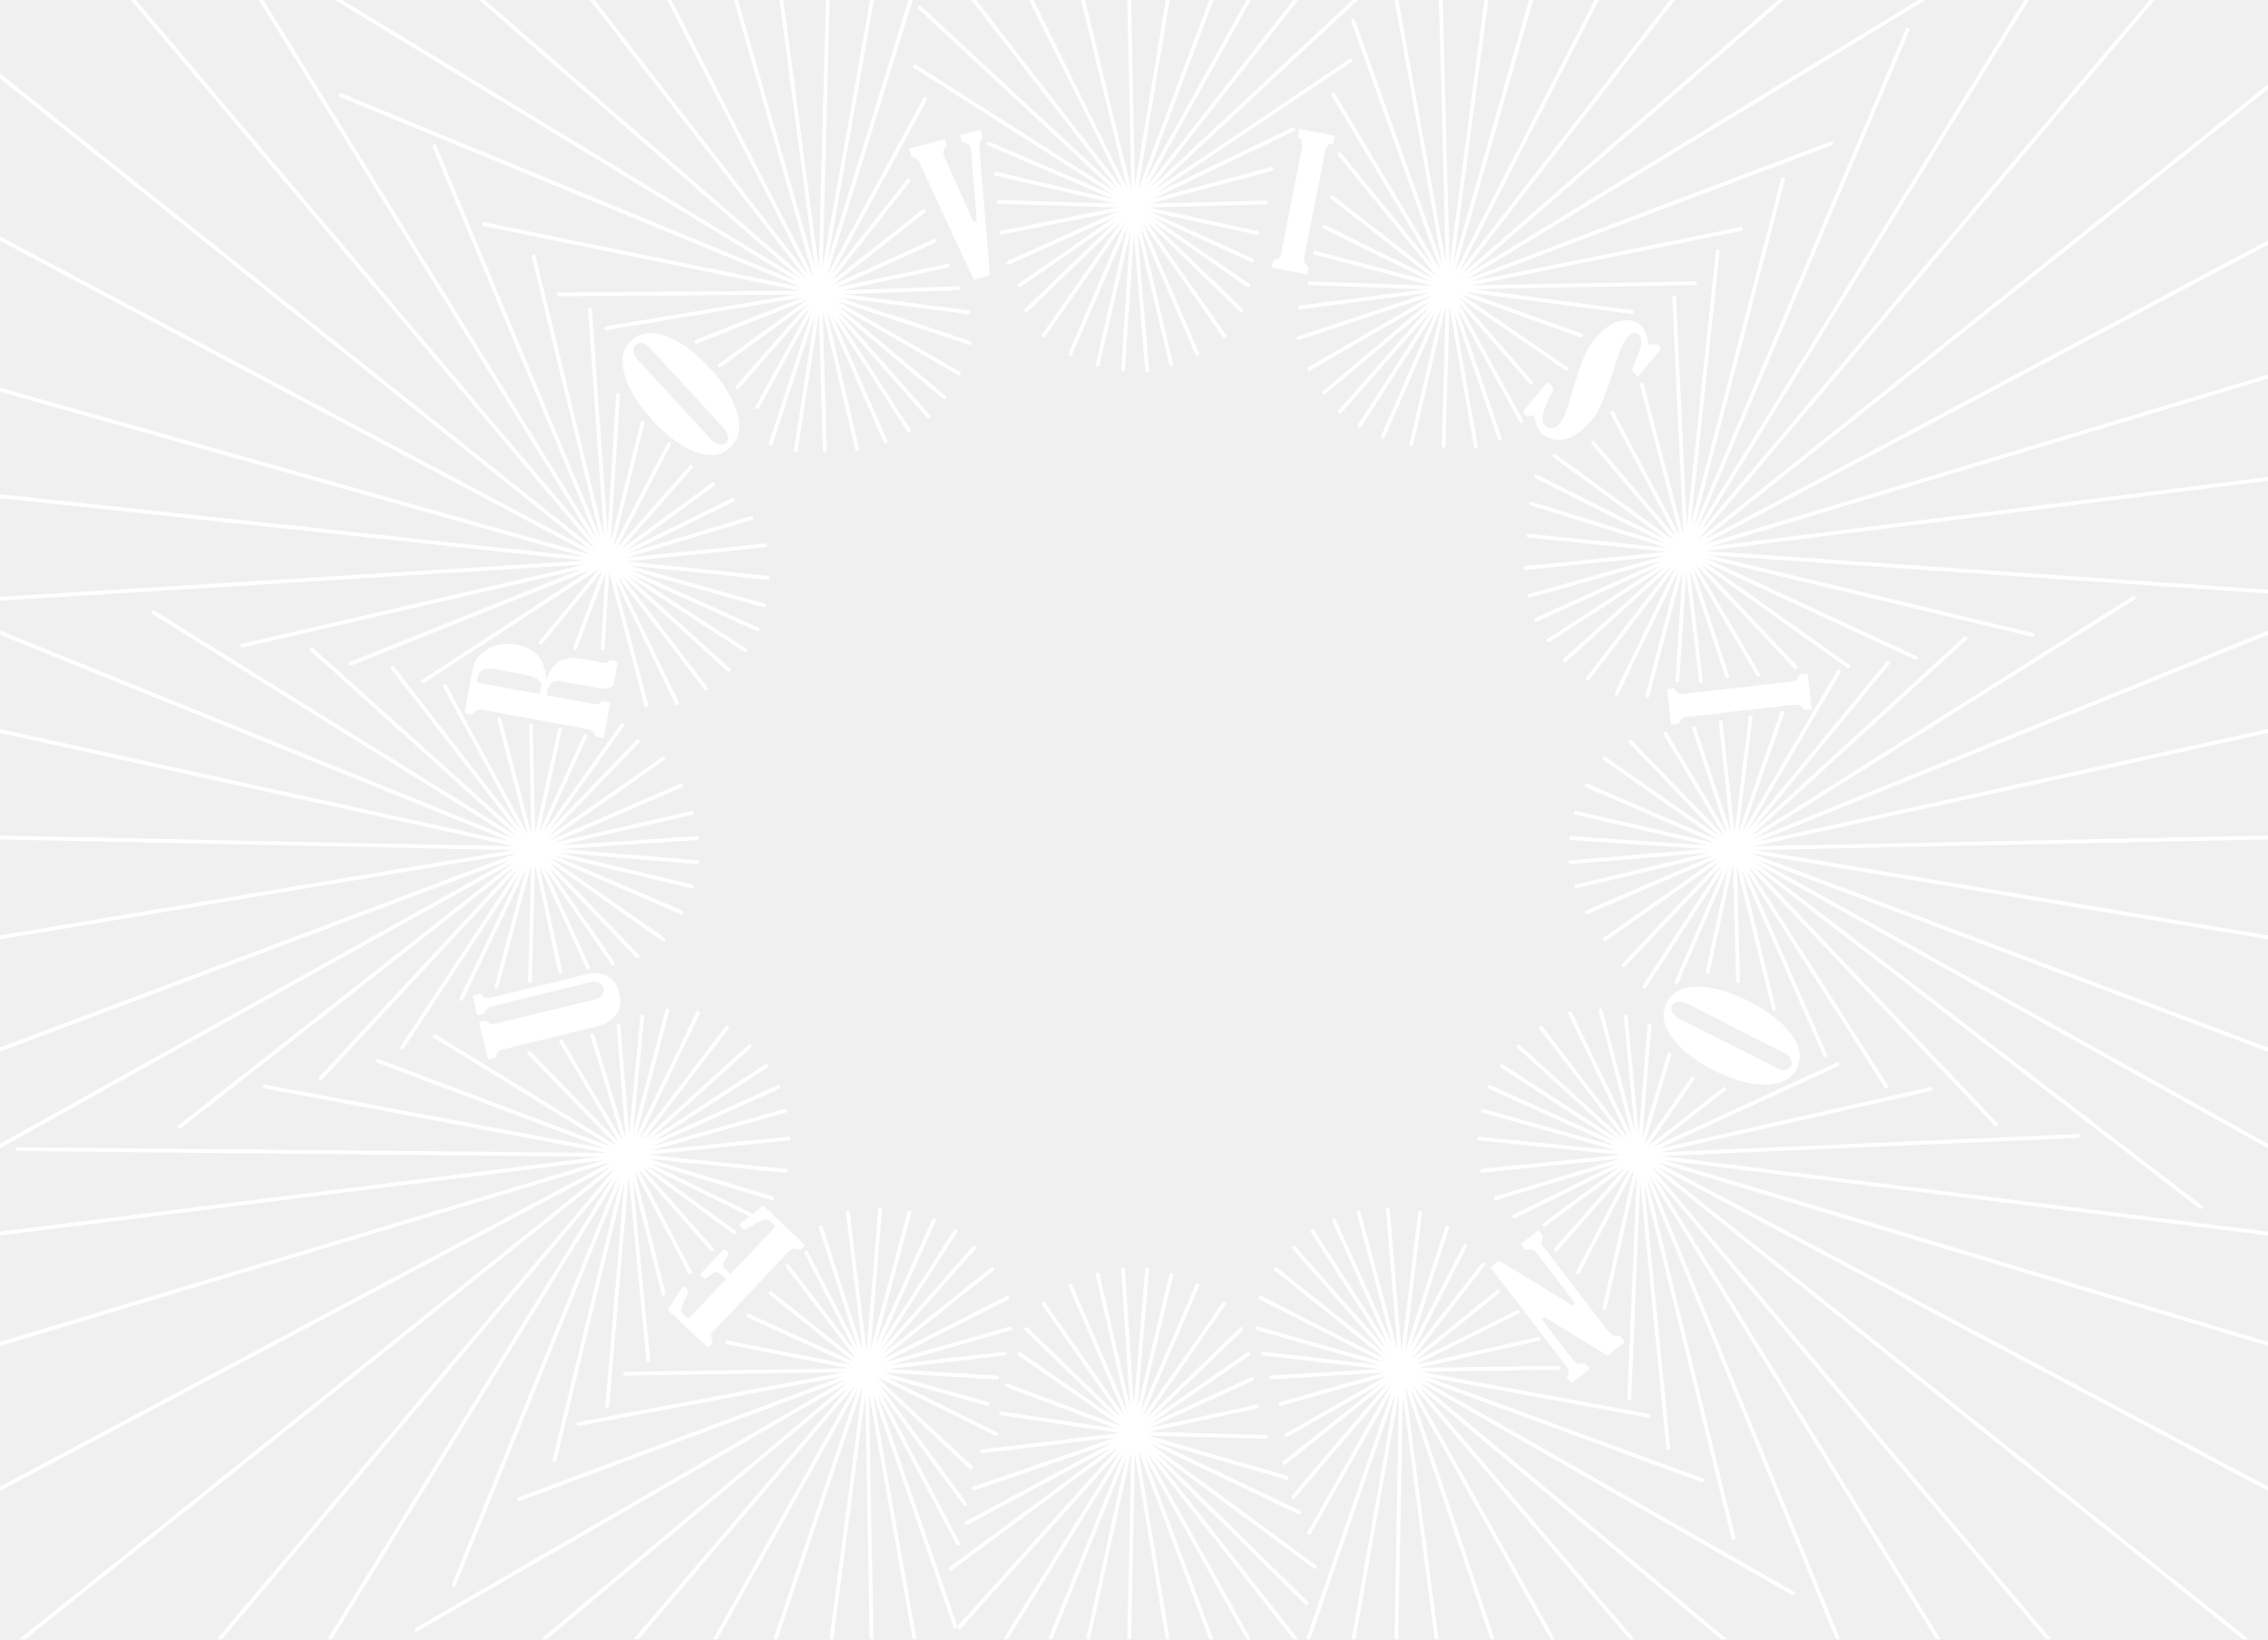
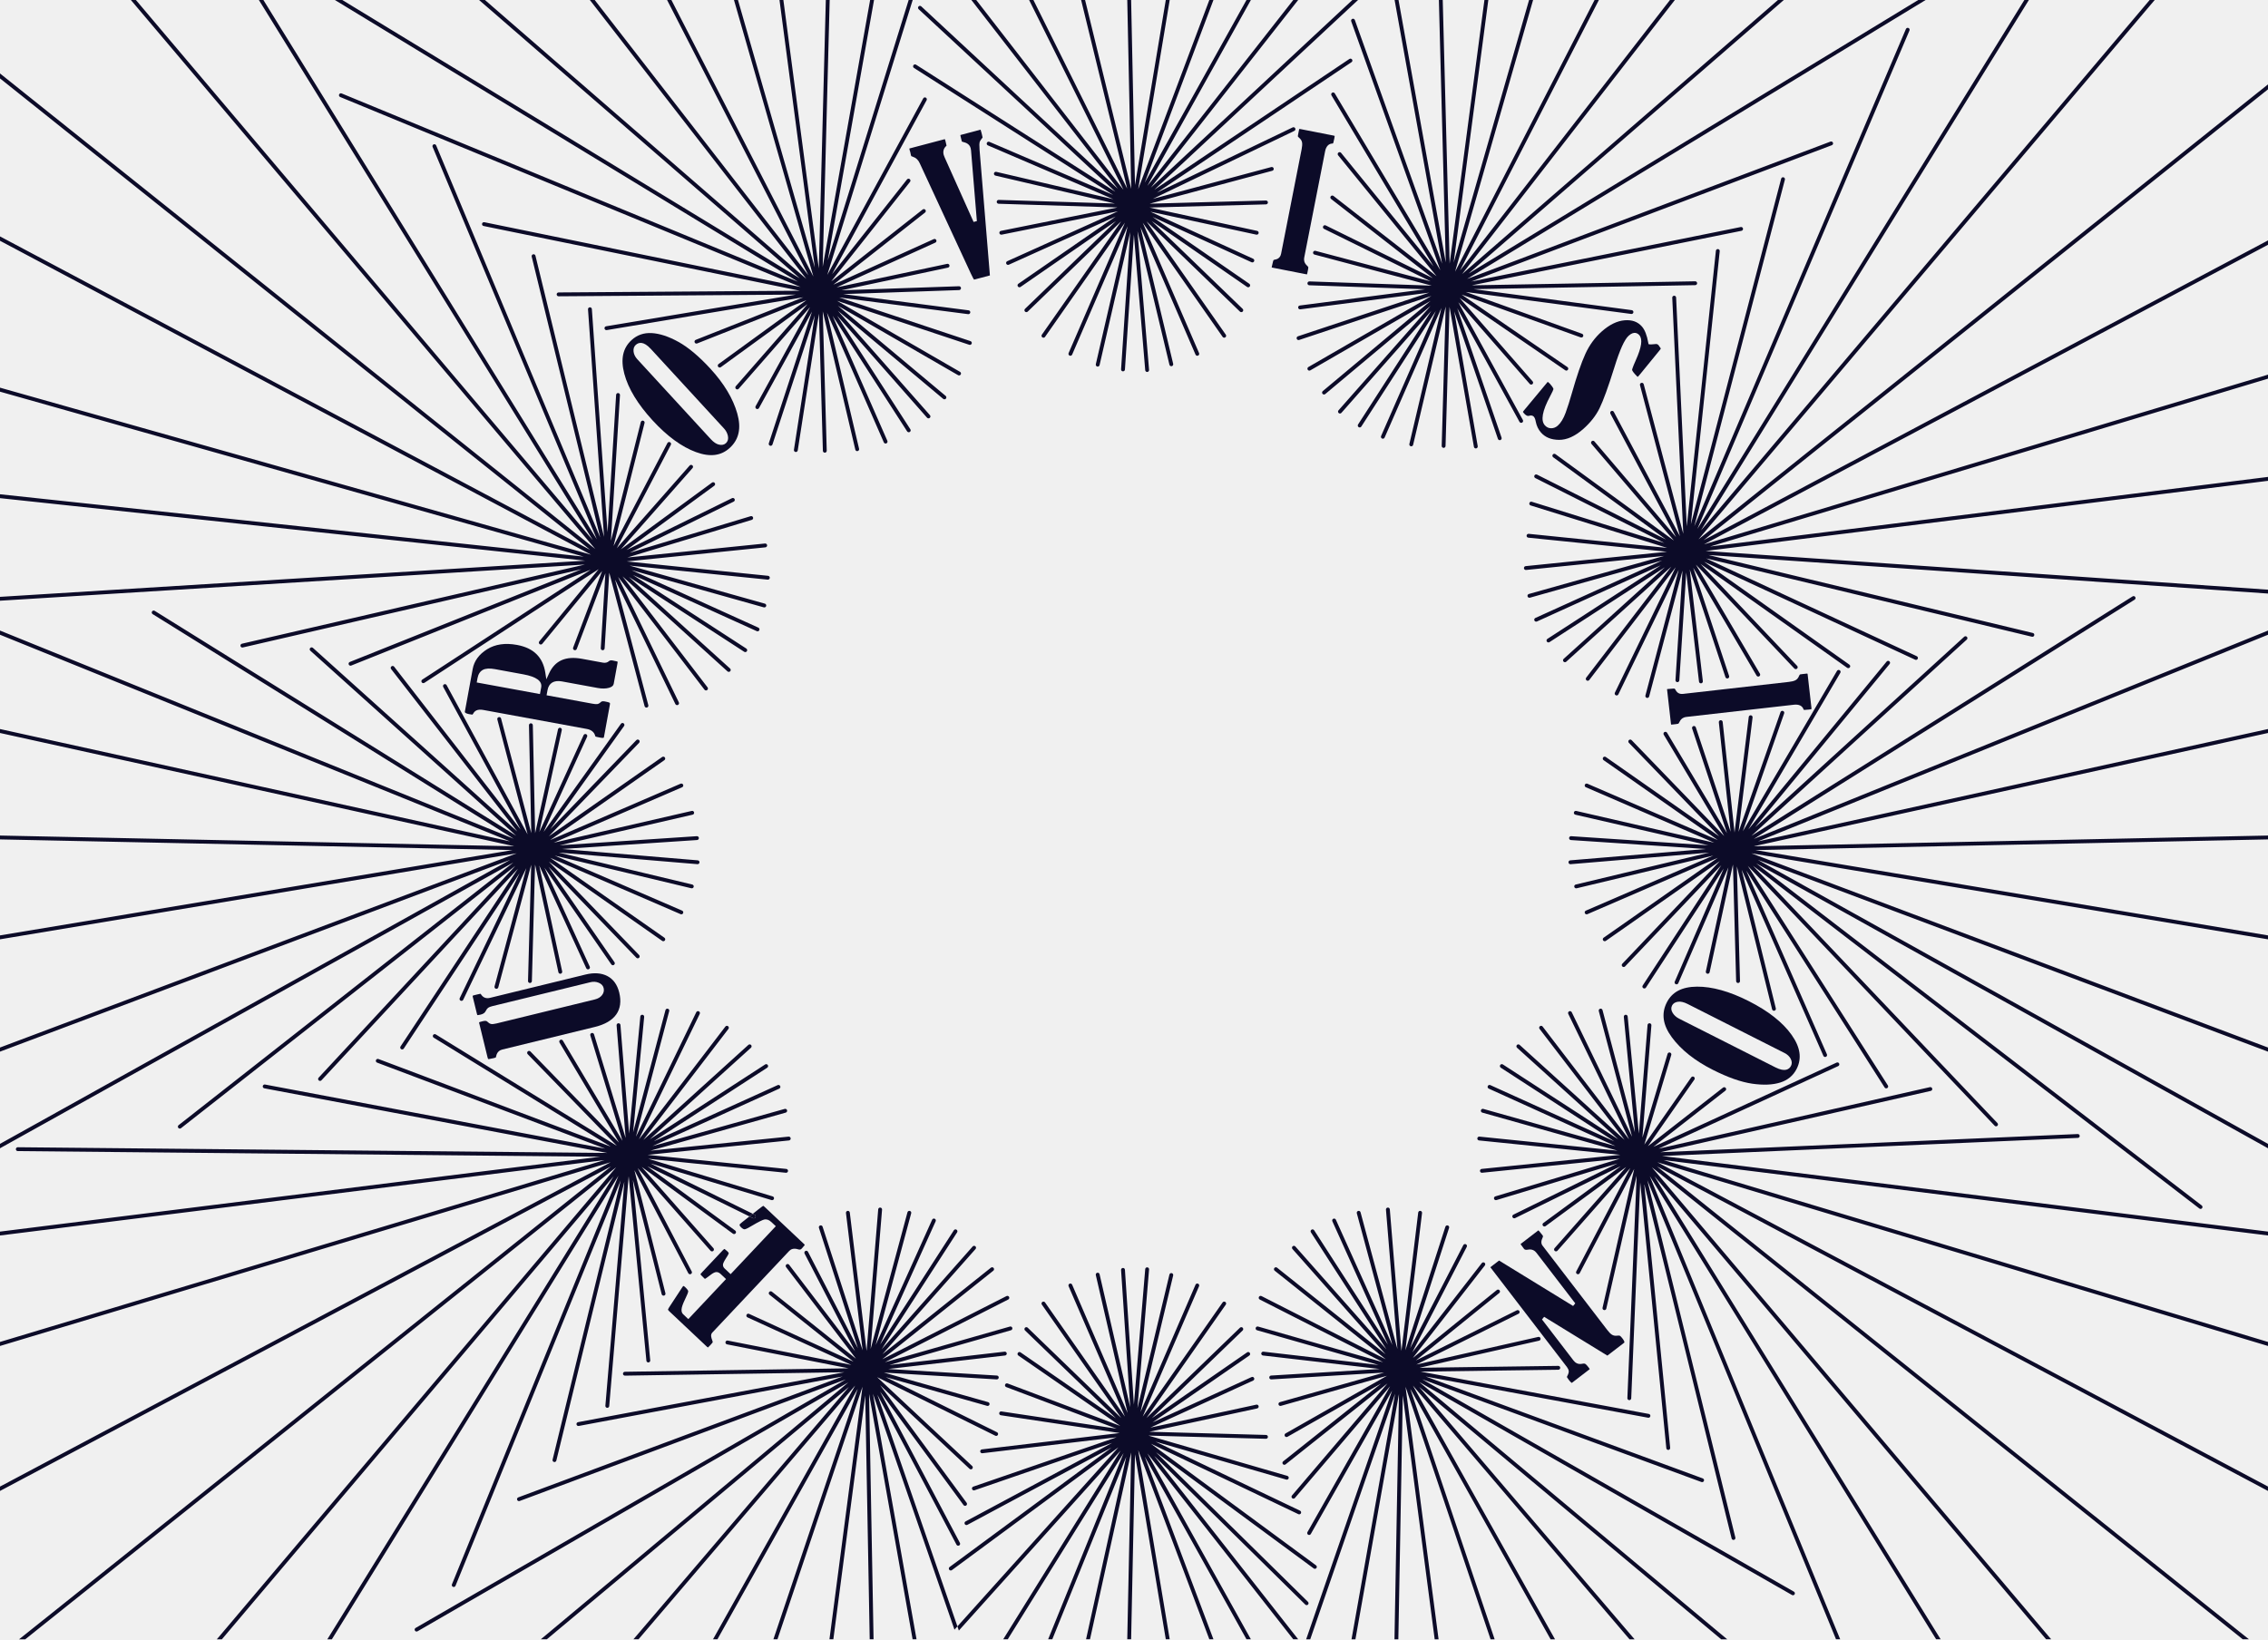
<svg xmlns="http://www.w3.org/2000/svg" enable-background="new 0 0 470.551 340.159" height="340.159" viewBox="0 0 470.551 340.159" width="470.551">
-   <g fill="#ffffff">
+   <g fill="#0C0B28">
    <path d="m37.058 233.471c-.174.135-.204.387-.067.561.136.174.388.205.562.068l69.371-54.439-40.817 43.957c-.15.162-.141.416.021.566s.415.141.565-.021l40.754-43.891-24.344 36.867c-.122.184-.07.432.114.555.184.121.432.07.554-.113l24.041-36.408-12.43 25.936c-.095.199-.012.438.188.533.199.096.438.014.534-.188l13.09-27.313-6.587 24.537c-.058.213.069.432.283.49.213.057.433-.07.49-.283l6.829-25.436-.658 24.113c-.006.221.168.404.389.41s.405-.168.411-.389l.66-24.191 4.842 22.348c.047.217.26.354.476.307s.353-.26.307-.477l-4.761-21.975 9.758 21.316c.092.201.33.291.53.197.201-.092.289-.328.197-.529l-9.401-20.537 13.869 20.07c.125.182.375.229.557.102.182-.125.227-.375.102-.557l-13.675-19.789 18.216 18.863c.153.158.407.162.565.01.159-.154.163-.408.01-.566l-18.73-19.396 23.516 16.455c.181.125.431.082.557-.1.127-.182.083-.43-.098-.557l-23.696-16.577 27.053 11.689c.203.088.44-.008.526-.209.087-.203-.007-.439-.208-.525l-26.433-11.42 28.351 6.783c.215.051.431-.082.482-.297s-.081-.43-.296-.48l-27.712-6.631 28.779 2.406c.22.018.414-.145.432-.365.019-.221-.145-.414-.365-.432l-28.117-2.352 27.981-1.859c.221-.016.387-.205.373-.426s-.205-.389-.425-.373l-28.457 1.891 27.588-6.354c.215-.049.35-.264.3-.479-.049-.215-.264-.35-.479-.301l-28.632 6.596 26.631-11.508c.203-.088.296-.322.208-.525s-.323-.297-.526-.209l-27.053 11.689 23.691-16.576c.181-.127.225-.377.098-.559-.126-.18-.376-.225-.557-.098l-23.516 16.453 18.73-19.395c.154-.16.149-.414-.01-.566-.159-.154-.412-.148-.565.01l-17.848 18.48 15.302-21.404c.128-.18.087-.428-.093-.557s-.429-.088-.558.092l-16.043 22.441 9.024-19.756c.092-.201.002-.438-.198-.529-.201-.092-.439-.002-.53.197l-9.183 20.104 4.66-21.148c.047-.215-.089-.428-.305-.477-.216-.047-.429.09-.477.305l-4.75 21.561-.478-22.408c-.005-.221-.188-.396-.408-.393-.221.006-.396.189-.392.41l.477 22.379-6.265-23.785c-.056-.215-.275-.342-.489-.285-.213.057-.341.275-.285.488l6.277 23.834-16.798-30.961c-.105-.193-.348-.266-.542-.16-.194.105-.266.348-.161.543l16.049 29.578-26.232-33.787c-.135-.176-.387-.207-.561-.07-.175.135-.207.387-.071.561l26.169 33.703-42.392-38.1c-.165-.148-.417-.135-.565.029s-.134.418.03.564l42.706 38.383-74.998-46.658c-.188-.117-.434-.059-.551.129s-.059.434.128.551l74.905 46.602-106.578-43.19v.863l105.813 42.879-105.813-23.31v.818l106.7 23.508-106.7-2.225v.801l106.328 2.217-106.328 17.703v.811l107.187-17.846-107.187 40.301v.854l105.847-39.797-105.847 58.931v.916l106.505-59.297zm234.318 99.479c.156-.156.154-.41-.004-.564l-31.528-31.035 32.724 24.105c.178.131.428.092.559-.086s.094-.428-.084-.559l-34.251-25.23 30.585 14.609c.201.094.439.01.535-.189.094-.199.01-.438-.189-.533l-29.978-14.32 27.123 7.869c.213.063.434-.061.496-.271.061-.213-.061-.434-.273-.496l-28.828-8.363 24.385.664c.221.008.404-.168.41-.389.008-.221-.168-.404-.389-.41l-24.193-.66 22.35-4.84c.217-.047.354-.26.307-.477-.047-.215-.26-.352-.477-.305l-21.979 4.76 21.322-9.76c.201-.092.289-.33.197-.529-.092-.201-.33-.291-.529-.197l-20.539 9.4 20.07-13.867c.182-.125.229-.375.102-.557-.125-.182-.375-.227-.557-.102l-19.787 13.674 18.861-18.217c.158-.152.164-.406.01-.566-.152-.158-.406-.162-.566-.01l-19.395 18.73 16.453-23.516c.125-.182.082-.43-.1-.557s-.43-.082-.557.098l-16.576 23.693 11.688-27.055c.088-.203-.006-.438-.209-.525s-.438.004-.525.209l-11.42 26.434 6.783-28.352c.051-.215-.082-.43-.297-.48-.215-.053-.43.08-.48.295l-6.631 27.711 2.406-28.777c.018-.221-.145-.414-.365-.432-.221-.02-.414.145-.432.365l-2.35 28.113-1.861-27.98c-.015-.221-.205-.387-.426-.373-.221.016-.388.205-.373.426l1.893 28.459-6.355-27.588c-.05-.215-.265-.35-.479-.301-.216.051-.35.266-.301.48l6.597 28.631-11.507-26.631c-.088-.203-.324-.297-.526-.209s-.296.322-.208.525l11.689 27.055-16.579-23.693c-.126-.18-.376-.225-.558-.098-.18.127-.225.377-.098.557l16.453 23.514-19.395-18.729c-.158-.152-.412-.148-.565.01-.153.16-.149.414.01.566l18.863 18.217-19.792-13.674c-.182-.125-.432-.08-.557.102s-.08.432.102.557l21.135 14.602-23.367-8.805c-.207-.078-.439.025-.516.234-.078.205.026.438.233.514l22.899 8.629-23.898-3.574c-.219-.033-.422.119-.455.336-.032.219.118.424.337.455l24.667 3.689-28.595 3.398c-.22.027-.376.227-.35.445s.225.375.444.35l27.847-3.311-29.737 10.242c-.209.072-.32.301-.248.508.072.209.3.32.509.248l28.561-9.838-30.422 16.303c-.194.105-.269.348-.163.541.104.195.346.27.541.164l29.906-16.027-33.588 24.775c-.178.131-.215.381-.084.559s.381.217.559.086l34.53-25.469-33.387 37.146.299.865 33.559-37.338-24.358 39.154h.941l24.039-38.639-15.658 38.639h.863l15.348-37.873-8.344 37.873h.818l8.541-38.762-.809 38.762h.801l.801-38.389 6.391 38.389h.811l-6.533-39.248 14.756 39.248h.854l-14.254-37.91 21.107 37.91h.914l-21.471-38.566 30.264 38.566h1.019l-29.856-38.045 31.331 30.842c.155.156.409.154.563-.004zm-36.604-35.641v.002-.002-.002zm.457.479v-.002h.002zm.335-.069h-.002l.002-.002zm.082-.088v-.002zm-46.02-283.529 41.336 26.35-25.69-11.02c-.203-.087-.438.007-.525.21s.007.438.21.525l26.035 11.167-24.287-5.675c-.215-.05-.43.084-.48.299s.084.431.299.48l24.795 5.794-24.113-.751c-.221-.008-.405.166-.412.387s.166.406.387.412l24.662.77-24.181 4.857c-.217.043-.356.254-.313.471s.254.357.471.313l24.119-4.846-22.965 10.355c-.201.091-.291.327-.2.529.091.201.327.291.529.2l22.168-9.996-20.188 13.947c-.182.126-.227.375-.102.557.126.182.375.228.557.102l19.794-13.676-18.865 18.219c-.159.154-.163.408-.01.566s.407.164.565.01l19.396-18.731-16.455 23.516c-.127.182-.082.432.098.557.182.127.432.084.558-.098l16.579-23.693-11.689 27.054c-.088.203.006.439.208.527.202.086.438-.006.526-.209l11.506-26.631-6.596 28.631c-.049.215.085.43.301.479.215.051.43-.084.479-.299l6.355-27.589-1.893 28.458c-.015.221.152.41.373.426.221.014.411-.152.426-.373l1.861-27.981 2.35 28.116c.018.219.211.383.432.365.221-.02.383-.213.365-.432l-2.406-28.779 6.631 27.71c.051.215.266.348.48.297.215-.053.348-.268.297-.482l-6.783-28.35 11.42 26.434c.088.203.322.295.525.209.203-.088.297-.324.209-.527l-11.688-27.053 16.576 23.692c.127.182.375.225.557.098.182-.125.225-.375.1-.557l-16.453-23.517 19.393 18.734c.16.154.412.148.566-.01s.148-.412-.01-.566l-18.863-18.217 19.789 13.674c.182.126.432.08.557-.102.127-.182.08-.431-.102-.557l-20.068-13.866 20.537 9.401c.199.092.438.004.529-.197s.004-.438-.197-.53l-21.318-9.76 21.975 4.761c.217.047.43-.09.477-.307.047-.216-.09-.429-.307-.476l-22.348-4.841 24.191-.66c.221-.006.396-.189.389-.41-.006-.222-.189-.396-.41-.39l-24.113.657 25.436-6.829c.213-.058.34-.276.283-.489-.059-.214-.277-.34-.49-.283l-24.561 6.595 29.336-14.099c.199-.096.283-.334.188-.533s-.334-.283-.533-.188l-28.164 13.535 40.38-27.074c.184-.123.232-.371.109-.555s-.371-.232-.555-.109l-40.479 27.142 42.275-39.377h-1.174l-41.81 38.942 30.562-38.942h-1.019l-30.262 38.563 21.469-38.563h-.914l-21.107 37.908 14.254-37.908h-.854l-14.756 39.247 6.534-39.247h-.811l-6.391 38.387-.801-38.387h-.801l.816 39.177-9.566-39.177h-.824l9.557 39.134-19.453-39.134h-.895l19.576 39.379-30.543-39.379h-1.012l30.383 39.175-40.779-37.853c-.162-.15-.415-.142-.565.021-.15.162-.141.416.021.565l40.792 37.864-41.331-26.346c-.186-.119-.433-.063-.552.123-.118.186-.063.433.123.553zm45.813 28.278h-.002s-.002-.002-.004-.002c.003 0 .005.002.006.002zm-.293.025c.001 0-.001.001-.002.002.001-.001.002-.002.002-.002zm-.141.714s0 .001 0 0c0 .001 0 .001 0 0 0 0 0 0-.001 0zm-.244-.375c-.001.001-.001.001 0 0zm-36.314 277.78c.104.195.346.271.541.168s.27-.346.167-.541l-16.565-31.391 17.316 23.545c.131.178.381.217.559.086s.217-.381.086-.561l-17.942-24.396 18.549 17.352c.161.152.414.143.564-.018.151-.162.143-.416-.018-.566l-19.717-18.443 24.516 12.154c.197.098.438.018.535-.18.099-.199.018-.438-.18-.537l-23.069-11.438 21.009 5.959c.213.061.434-.064.494-.275.061-.213-.063-.434-.275-.494l-21.632-6.137 23.402 1.416c.22.014.409-.154.423-.375s-.154-.41-.375-.424l-22.542-1.363 24.229-2.797c.22-.025.377-.223.352-.443-.025-.219-.224-.377-.443-.352l-23.895 2.758 25.216-7.201c.212-.061.335-.283.274-.494-.061-.213-.281-.336-.494-.275l-25.931 7.406 25.584-13.016c.197-.1.275-.34.175-.537s-.34-.275-.537-.176l-25.775 13.113 23.042-18.379c.173-.139.201-.389.063-.563-.139-.172-.39-.201-.563-.063l-22.51 17.955 19.321-21.828c.146-.164.131-.418-.034-.564s-.419-.131-.564.035l-18.886 21.336 15.66-24.266c.119-.186.066-.434-.119-.553-.186-.121-.434-.066-.553.119l-15.302 23.709 11.522-25.572c.091-.201 0-.439-.2-.529-.202-.09-.438 0-.529.201l-11.717 26.006 7.37-27.338c.058-.213-.069-.434-.282-.49s-.433.068-.49.281l-7.648 28.369 2.374-28.912c.018-.221-.146-.414-.366-.432-.22-.02-.413.145-.431.365l-2.412 29.377-3.484-28.711c-.026-.219-.226-.375-.445-.35-.219.027-.375.227-.349.445l3.458 28.5-8.306-25.658c-.068-.211-.293-.326-.503-.258s-.326.293-.257.504l8.087 24.98-10.355-20.018c-.102-.197-.343-.273-.539-.172-.196.102-.273.342-.172.539l10.484 20.268-13.684-17.938c-.134-.176-.385-.211-.561-.076s-.209.385-.075.561l14.499 19.004-17.441-13.906c-.173-.139-.424-.109-.563.063-.138.174-.109.424.063.563l17.418 13.889-21.652-9.914c-.201-.094-.438-.006-.53.195s-.004.439.197.531l21.54 9.863-25.636-5.049c-.217-.043-.427.098-.47.314-.042.217.099.428.315.471l25.233 4.969-46.422.723c-.221.004-.397.186-.394.406s.185.396.406.395l45.518-.709-55.245 10.363c-.217.041-.36.25-.319.469.041.217.25.359.467.318l54.748-10.27-67.295 25.09c-.207.076-.313.307-.235.514s.308.313.515.236l67.669-25.229-89.25 51.57c-.191.111-.257.355-.146.547.11.191.355.258.546.146l89.373-51.643-63.796 53.305h1.247l62.666-52.359-44.696 52.359h1.052l44.953-52.662-29.498 52.662h.917l29.109-51.967-17.497 51.967h.844l17.644-52.404-6.857 52.404h.807l6.619-50.584.924 50.584h.8l-.93-50.904 9.033 50.904h.813l-9.04-50.941 16.911 48.941.611-.682-16.607-48.061zm-104.68 8.225c-.083.205.015.439.22.521.205.084.438-.014.521-.219l34.273-84.119-14.132 57.949c-.052.215.079.432.294.484.214.053.431-.08.483-.295l14.11-57.857-3.937 46.48c-.019.221.145.414.365.434.22.018.414-.145.432-.365l4.039-47.686 3.675 38.27c.021.221.216.381.436.361.22-.021.381-.217.36-.438l-3.593-37.418 5.971 23.701c.054.213.271.344.485.289.214-.053.344-.271.29-.484l-6.434-25.539 11.18 21.377c.103.195.344.271.54.168.196-.102.271-.344.169-.539l-11.214-21.443 15.12 17.15c.146.166.399.182.565.035.166-.145.182-.398.036-.564l-14.869-16.867 18.915 13.857c.178.131.429.092.559-.086s.092-.43-.086-.559l-18.221-13.347 21.168 10.408.697-.549-21.21-10.43 25.103 7.592c.211.064.435-.057.499-.268s-.056-.436-.267-.498l-25.815-7.807 28.56 2.902c.22.023.416-.137.438-.357.022-.219-.138-.416-.357-.438l-28.773-2.924 29.326-2.984c.22-.021.38-.217.357-.438s-.219-.379-.438-.357l-28.648 2.914 28.061-7.896c.212-.061.336-.281.277-.494-.06-.213-.281-.336-.494-.275l-27.424 7.719 26.297-11.928c.201-.09.291-.328.199-.529s-.328-.289-.529-.199l-25.697 11.654 23.529-15.266c.185-.121.238-.369.118-.555s-.368-.238-.553-.117l-23.922 15.521 20.986-18.992c.164-.148.176-.402.028-.566s-.401-.176-.565-.027l-21.783 19.713 17.644-23.027c.134-.174.101-.426-.074-.561s-.426-.102-.561.074l-17.926 23.396 12.608-26.027c.097-.199.013-.438-.186-.535-.199-.096-.438-.012-.534.186l-12.518 25.835 6.902-26.068c.057-.215-.071-.434-.284-.49-.214-.057-.433.07-.489.285l-6.713 25.357 2.293-23.954c.021-.219-.14-.414-.36-.436s-.415.141-.436.359l-2.325 24.283-1.801-22.514c-.018-.219-.21-.383-.431-.365s-.385.209-.367.43l1.87 23.373-6.556-21.51c-.064-.211-.288-.33-.5-.266s-.331.287-.266.498l6.667 21.875-12.369-20.803c-.113-.189-.358-.252-.548-.139s-.252.357-.139.547l12.328 20.734-18.362-18.881c-.154-.158-.407-.162-.565-.008s-.162.406-.008.566l18.483 19.006-37.558-23.109c-.188-.115-.435-.057-.55.131-.116.189-.057.436.131.551l36.738 22.605-48.206-18.18c-.207-.078-.438.025-.516.232s.026.439.233.516l47.322 17.846-70.573-13.301c-.217-.039-.426.104-.467.32s.102.426.319.467l71.134 13.41-122.276-1.184c-.221-.002-.402.176-.404.396-.002.221.175.4.396.404l120.829 1.17-124.516 15.536v.805l125.422-15.646-125.422 37.74v.834l126.692-38.123-126.692 67.298v.906l126.754-67.33-122.801 98.116h1.281l122.594-97.951-82.843 97.951h1.048l81.286-96.109-59.408 96.109h.94l59.46-96.193zm349.114-204.317c.186-.119.242-.365.125-.553s-.363-.242-.551-.125l-79.066 49.676 44.668-40.715c.164-.148.176-.4.027-.564-.15-.164-.402-.176-.566-.025l-43.379 39.539 27.908-33.885c.141-.17.117-.422-.055-.563-.17-.141-.422-.115-.563.055l-28.678 34.818 19.068-32.477c.111-.189.049-.436-.143-.547s-.436-.049-.547.143l-19.537 33.275 8.576-24.455c.072-.209-.037-.434-.246-.51-.209-.072-.434.035-.51.244l-8.711 24.844 2.912-23.736c.025-.219-.131-.418-.35-.445s-.418.129-.445.348l-2.941 23.967-2.469-22.941c-.023-.221-.221-.379-.439-.355-.221.023-.379.221-.355.441l2.443 22.701-7.221-21.666c-.07-.211-.297-.324-.506-.254s-.322.297-.254.506l7.23 21.699-12.434-20.828c-.113-.189-.359-.252-.549-.139s-.252.359-.139.549l12.543 21.012-19.203-19.885c-.152-.158-.406-.164-.566-.01-.158.152-.162.406-.01.566l18.73 19.395-23.516-16.453c-.182-.127-.43-.082-.557.098-.127.182-.082.432.098.559l23.693 16.576-27.055-11.689c-.203-.088-.438.006-.525.209s.006.438.209.525l26.631 11.508-28.633-6.596c-.215-.049-.43.086-.479.301-.051.215.084.43.299.479l27.588 6.354-28.457-1.891c-.221-.016-.41.152-.426.373-.014.221.152.41.373.426l27.982 1.859-28.117 2.352c-.221.018-.383.211-.365.432.02.221.213.383.432.365l28.779-2.406-27.711 6.631c-.215.051-.348.266-.297.48s.268.348.482.297l28.352-6.785-26.434 11.422c-.203.088-.297.322-.209.525s.322.297.525.209l27.06-11.692-23.693 16.578c-.18.127-.225.377-.098.557.127.182.377.225.557.1l23.654-16.551-20.238 21.297c-.152.16-.146.414.014.566s.414.145.566-.016l19.953-20.996-16.295 24.955c-.121.186-.07.434.115.555s.434.068.555-.117l16.133-24.707-10.154 23.473c-.088.203.006.439.207.527.203.088.439-.008.527-.209l10.393-24.025-4.676 21.584c-.047.217.09.43.307.477.215.047.428-.09.475-.307l4.842-22.352.66 24.195c.006.221.189.395.41.389s.396-.189.389-.41l-.648-23.783 7.307 29.65c.053.215.27.346.484.293s.346-.27.293-.484l-7.086-28.758 16.951 38.607c.088.203.324.295.527.205.201-.088.293-.324.205-.527l-16.734-38.113 28.707 45c.117.186.365.24.551.121.188-.117.242-.365.123-.551l-29.051-45.537 51.207 53.906c.152.16.404.166.564.014s.168-.404.016-.564l-50.729-53.404 92.625 71.131c.176.135.426.102.561-.074.135-.174.102-.426-.074-.561l-92.438-70.986 106.188 59.121v-.916l-105.85-58.932 105.85 39.797v-.854l-107.188-40.301 107.188 17.846v-.811l-106.328-17.703 106.328-2.217v-.801l-106.699 2.225 106.699-23.508v-.818l-105.813 23.311 105.813-42.879v-.863l-106.688 43.234 79.017-49.647zm-70.695 205.836-77.094-44.053 57.916 21.307c.207.076.438-.029.512-.238.078-.207-.029-.438-.236-.512l-57.488-21.148 46.141 8.555c.217.041.426-.104.467-.32.039-.217-.104-.426-.32-.467l-47.344-8.779 28.572-.389c.221-.004.398-.186.395-.406s-.184-.398-.406-.395l-28.811.393 24.83-5.623c.217-.047.352-.262.303-.477-.049-.217-.264-.352-.479-.303l-25.293 5.729 21.207-10.535c.199-.098.279-.338.182-.535-.1-.199-.34-.279-.537-.182l-20.941 10.402 17.297-13.992c.172-.139.199-.391.059-.563-.139-.172-.391-.199-.563-.059l-17.421 14.094 14.933-19.186c.137-.176.105-.426-.068-.563-.176-.135-.426-.104-.563.07l-14.419 18.525 11.296-21.891c.102-.197.023-.439-.172-.539-.197-.102-.439-.025-.539.172l-11.03 21.377 8.075-24.949c.066-.211-.049-.436-.258-.504-.211-.068-.436.047-.504.258l-8.304 25.652 3.456-28.494c.027-.219-.129-.418-.35-.445-.219-.025-.418.131-.445.35l-3.481 28.707-2.412-29.373c-.018-.221-.211-.385-.432-.365-.221.018-.385.211-.365.432l2.375 28.914-7.65-28.371c-.057-.213-.275-.338-.49-.281-.213.057-.338.277-.281.49l7.371 27.338-11.719-26.006c-.09-.201-.326-.291-.527-.201s-.291.328-.201.529l11.523 25.574-15.301-23.711c-.121-.186-.367-.24-.553-.119-.186.119-.24.367-.119.553l15.658 24.264-18.886-21.334c-.146-.166-.398-.182-.564-.035s-.182.4-.035.564l19.323 21.828-22.515-17.955c-.172-.139-.424-.109-.561.063-.139.172-.109.424.063.563l23.044 18.379-25.776-13.113c-.197-.1-.439-.021-.539.176s-.021.438.176.537l25.587 13.016-25.933-7.406c-.213-.061-.434.063-.494.275-.061.211.063.434.275.494l25.218 7.201-23.899-2.758c-.219-.025-.418.133-.443.352-.025.221.133.418.352.443l24.233 2.797-22.546 1.363c-.221.014-.389.203-.375.424s.203.389.424.375l23.405-1.416-21.632 6.137c-.213.061-.336.281-.275.494.061.211.281.336.494.275l21.999-6.24-21.04 11.963c-.193.109-.26.354-.15.545s.354.26.545.15l19.423-11.043-20.315 16.143c-.174.139-.201.391-.064.563.137.174.389.201.563.064l21.136-16.795-19.806 23.246c-.143.168-.123.42.045.564.168.143.42.123.564-.045l19.757-23.189-17.154 30.27c-.109.191-.041.436.15.545.193.109.438.041.545-.15l16.873-29.773-17.836 51.625h.846l17.605-50.955-9.041 50.955h.811l9.033-50.904-.93 50.904h.801l.924-50.582 6.618 50.582h.807l-6.856-52.404 17.644 52.404h.844l-17.495-51.965 29.106 51.965h.916l-29.497-52.664 44.954 52.664h1.053l-44.693-52.357 62.662 52.357h1.248l-63.893-53.385 77.334 44.189c.191.109.438.043.547-.15.103-.193.037-.438-.156-.547zm58.918-94.154c.221-.01.391-.195.381-.416s-.195-.393-.416-.383l-86.586 3.773 56.102-12.723c.215-.049.35-.262.301-.479-.049-.215-.262-.35-.479-.301l-56.291 12.766 37.264-17.135c.201-.092.289-.33.197-.531s-.33-.289-.531-.195l-38.023 17.484 14.953-11.662c.174-.135.205-.387.07-.561-.137-.174-.387-.205-.563-.07l-15.578 12.15 9.639-13.824c.127-.182.082-.43-.1-.557-.18-.127-.43-.082-.557.1l-9.725 13.947 5.584-18.594c.064-.213-.057-.436-.268-.498-.211-.064-.434.057-.498.268l-5.223 17.389 1.865-23.305c.018-.221-.146-.412-.367-.43s-.412.146-.43.365l-1.801 22.514-2.326-24.283c-.021-.219-.217-.381-.438-.359-.219.021-.381.217-.359.436l2.293 23.949-6.713-25.354c-.057-.215-.275-.342-.488-.285-.215.057-.342.275-.285.49l6.902 26.066-12.514-25.832c-.098-.197-.336-.281-.535-.186-.199.098-.281.336-.186.535l12.607 26.025-17.926-23.395c-.133-.176-.385-.209-.561-.074s-.209.387-.074.561l17.645 23.027-21.785-19.713c-.164-.148-.416-.137-.564.027s-.137.418.027.566l20.986 18.99-23.92-15.52c-.186-.121-.434-.066-.555.117-.119.186-.066.434.119.555l23.531 15.268-25.701-11.656c-.201-.09-.438-.002-.529.199-.09.201-.002.438.199.529l26.299 11.928-27.426-7.719c-.213-.061-.434.063-.492.275-.061.213.063.434.275.494l28.063 7.896-28.648-2.914c-.221-.021-.416.137-.438.357-.023.221.137.416.357.438l29.324 2.984-28.773 2.924c-.219.021-.379.219-.357.438.021.221.219.381.438.357l28.561-2.902-25.816 7.807c-.211.063-.33.287-.266.498.063.211.287.332.498.268l25.102-7.592-21.586 10.615c-.197.098-.279.338-.182.535.098.199.338.279.535.184l21.91-10.773-16.055 11.787c-.18.131-.217.381-.086.559s.381.217.559.086l16.719-12.275-14.859 16.855c-.146.166-.131.42.035.564.166.146.42.131.564-.035l15.121-17.152-11.215 21.445c-.104.195-.027.438.168.539.197.104.438.027.541-.168l11.316-21.641-6.574 28.811c-.049.215.086.43.301.479.215.051.43-.084.479-.301l6.293-27.57-1.92 46.143c-.01.221.162.408.383.416.221.01.408-.162.416-.383l1.863-44.779 5.418 55.135c.021.219.219.381.438.359.221-.021.381-.219.359-.438l-5.385-54.793 18.133 73.602c.053.215.27.346.484.293s.346-.27.293-.484l-18.264-74.133 39.15 95.248h.865l-39.51-96.119 59.416 96.119h.938l-59.408-96.109 81.287 96.109h1.049l-82.84-97.947 122.592 97.947h1.281l-122.803-98.117 126.754 67.33v-.906l-126.687-67.293 126.689 38.121v-.834l-125.422-37.74 125.422 15.646v-.805l-125.719-15.686zm-380.908-102.543c-.215.049-.35.264-.3.479.05.217.264.35.479.301l70.251-16.221-48.05 19.229c-.205.082-.305.314-.223.52s.315.305.52.223l49.683-19.881-34.947 22.799c-.185.121-.237.369-.116.555s.369.236.554.115l36.151-23.584-12.306 14.979c-.14.172-.116.424.055.564.171.139.422.115.563-.057l12.415-15.111-6.013 15.898c-.078.205.027.438.232.516.207.078.438-.027.516-.232l5.938-15.699-.953 15.533c-.013.219.154.41.375.424.22.012.41-.154.424-.375l.963-15.697 7.329 27.682c.057.213.275.34.489.283.213-.057.341-.275.284-.488l-6.901-26.068 12.514 25.834c.096.197.335.281.534.186.199-.098.282-.336.186-.535l-12.608-26.027 17.927 23.395c.134.176.385.209.561.074.175-.133.208-.385.074-.561l-17.645-23.027 21.785 19.715c.164.148.417.137.565-.027s.136-.418-.028-.564l-20.992-18.996 23.925 15.523c.186.119.433.066.553-.119s.067-.432-.118-.553l-23.531-15.268 25.701 11.656c.201.092.438.002.529-.199s.002-.438-.199-.529l-26.295-11.926 27.422 7.717c.213.061.434-.064.494-.277s-.064-.434-.277-.492l-28.056-7.896 28.641 2.914c.22.021.416-.139.438-.357.022-.221-.138-.416-.357-.439l-29.319-2.982 28.768-2.924c.22-.023.38-.219.357-.439-.022-.219-.219-.379-.438-.357l-28.556 2.904 25.813-7.807c.211-.064.331-.287.267-.498-.064-.213-.287-.332-.499-.268l-25.104 7.592 21.588-10.615c.198-.098.28-.336.183-.535-.098-.197-.337-.279-.535-.182l-21.89 10.764 18.218-13.35c.178-.131.217-.381.086-.559s-.381-.217-.559-.086l-18.912 13.855 14.867-16.867c.146-.166.13-.418-.036-.564s-.418-.129-.565.035l-15.119 17.154 11.214-21.445c.103-.195.027-.438-.169-.541-.196-.102-.438-.025-.54.17l-11.178 21.375 6.434-25.537c.054-.213-.076-.432-.29-.484-.214-.055-.432.076-.485.289l-6.206 24.633 1.882-30.227c.014-.221-.154-.41-.375-.426-.221-.014-.411.154-.424.375l-1.775 28.518-3.258-46.317c-.016-.221-.207-.387-.427-.371-.221.016-.387.207-.371.428l3.32 47.202-14.226-58.333c-.052-.215-.269-.346-.483-.293-.215.052-.346.269-.294.482l14.21 58.267-34.032-81.343c-.085-.203-.32-.299-.523-.215-.204.086-.3.32-.215.523l34.073 81.433-69.178-111.914h-.941l69.277 112.075-94.788-112.075h-1.047l96.344 113.915-123.495-98.67v1.024l122.428 97.817-122.428-65.032v.905l122.639 65.145-122.639-34.664v.832l121.102 34.228-121.102-12.939v.805l121.394 12.971-121.394 7.511v.801l121.355-7.508zm20.683-114.183c-.204-.084-.438.014-.522.217-.084.205.013.439.217.522l95.525 39.417-65.612-13.434c-.216-.045-.428.095-.472.312-.044.216.095.428.312.472l65.599 13.432-50.035.357c-.221.001-.398.182-.397.402s.182.398.403.396l49.25-.35-39.395 6.575c-.218.037-.365.242-.329.461.036.217.243.365.46.328l40.778-6.806-22.316 8.832c-.206.082-.306.314-.225.52.082.205.314.307.519.225l22.667-8.971-18.222 13.244c-.179.129-.218.381-.088.559.13.18.38.219.559.088l17.99-13.074-14.886 17.028c-.146.168-.128.42.038.564.166.146.419.129.564-.037l14.8-16.931-11.29 20.552c-.106.193-.036.438.158.543.193.107.437.035.543-.158l10.996-20.017-8.959 27.327c-.069.209.045.436.255.504s.436-.045.504-.256l8.772-26.757-4.319 27.858c-.034.219.116.422.334.457.219.033.423-.115.457-.334l4.399-28.378.815 28.468c.006.221.19.395.411.389.221-.008.395-.191.389-.412l-.826-28.907 6.758 28.688c.05.215.266.348.481.297s.348-.266.297-.48l-6.651-28.237 11.787 26.913c.088.203.324.295.527.205.202-.088.294-.324.206-.525l-11.358-25.937 15.459 23.972c.12.186.367.24.553.119.186-.119.239-.367.119-.553l-15.199-23.569 18.659 21.165c.146.166.399.182.565.035.166-.146.182-.398.035-.564l-19.098-21.66 21.849 18.282c.169.143.422.119.564-.049.142-.17.119-.422-.051-.564l-22.352-18.704 24.931 14.4c.191.111.436.045.546-.146s.046-.436-.146-.545l-25.521-14.742 27.439 9.127c.21.07.437-.043.506-.254.07-.209-.043-.436-.253-.506l-27.238-9.06 26.746 3.464c.219.029.419-.127.448-.346.028-.219-.127-.42-.346-.447l-26.01-3.369 24.041-.831c.221-.008.395-.192.387-.413s-.193-.394-.414-.386l-24.376.842 22.089-4.705c.216-.046.354-.258.308-.475-.046-.216-.259-.354-.475-.308l-22.933 4.884 20.478-9.288c.201-.091.291-.328.199-.529s-.328-.29-.529-.199l-20.825 9.446 19.024-14.963c.174-.137.204-.388.067-.561-.137-.174-.388-.205-.562-.068l-18.962 14.914 16.339-20.654c.137-.174.108-.425-.065-.562-.173-.138-.425-.108-.562.065l-15.554 19.661 19.618-36.095c.105-.193.033-.436-.161-.543-.194-.105-.436-.033-.542.161l-19.902 36.622 17.72-57.04h-.837l-16.786 54.031 9.602-54.031h-.813l-9.839 55.361 1.451-55.361h-.8l-1.459 55.699-7.349-55.699h-.807l7.322 55.5-15.932-55.5h-.832l16.474 57.385-29.454-57.385h-.899l29.308 57.1-44.32-57.1h-1.012l44.913 57.866-66.677-57.866h-1.221l66.552 57.757-94.928-57.757h-1.54l96.067 58.45zm210.216-15.237c-.076-.209-.305-.316-.512-.242-.209.074-.316.303-.242.512l18.485 51.641-21.892-36.684c-.113-.189-.359-.251-.549-.138-.189.112-.252.358-.139.548l21.177 35.488-19.177-23.555c-.139-.172-.391-.197-.563-.059-.172.14-.197.392-.059.563l20.423 25.084-21.384-16.652c-.174-.136-.426-.104-.561.07-.137.174-.105.425.068.561l21.085 16.42-22.202-10.934c-.197-.098-.438-.017-.535.182s-.016.438.182.535l22.106 10.887-23.88-6.327c-.215-.057-.434.071-.49.284-.057.214.07.433.285.489l24.331 6.447-25.378-.876c-.221-.008-.406.165-.414.386s.166.405.387.413l24.04.831-26.009 3.369c-.219.027-.373.229-.344.447.027.219.229.375.447.346l26.745-3.464-27.237 9.06c-.21.07-.323.297-.255.506.07.211.298.324.507.254l27.438-9.128-25.521 14.744c-.191.109-.256.354-.146.545.111.191.355.258.547.146l24.931-14.4-22.35 18.703c-.168.143-.191.395-.049.564.141.168.393.191.563.049l21.849-18.282-19.095 21.659c-.146.166-.131.42.035.564.166.146.42.131.564-.035l18.661-21.169-15.202 23.573c-.119.186-.066.434.119.553.186.121.434.068.553-.119l15.458-23.968-11.356 25.933c-.088.201.004.439.207.525.201.09.438-.002.525-.205l11.784-26.909-6.649 28.233c-.051.215.082.43.297.48s.432-.082.482-.297l6.757-28.688-.828 28.907c-.008.221.166.404.387.412.221.006.406-.168.412-.389l.826-28.874 5.059 29.048c.039.217.246.363.463.326.219-.039.363-.246.326-.463l-4.869-27.958 9.059 26.444c.072.209.299.32.508.25.209-.072.32-.299.248-.508l-9.191-26.841 12.912 23.567c.105.193.35.266.543.158.193-.105.266-.348.158-.543l-13.388-24.43 14.814 16.946c.145.166.396.184.564.037.166-.145.182-.398.037-.564l-15.148-17.325 21.91 15.014c.184.125.432.078.557-.104s.078-.432-.104-.557l-21.948-15.041 24.709 8.885c.207.074.439-.033.512-.242.074-.207-.033-.438-.24-.512l-24.119-8.672 34.328 4.563c.219.029.42-.125.449-.344.029-.221-.125-.42-.344-.449l-32.768-4.356 45.938-.83c.223-.004.398-.186.395-.407-.006-.221-.188-.396-.408-.393l-46.344.837 55.957-11.313c.217-.043.357-.254.313-.471-.043-.217-.254-.357-.471-.313l-55.908 11.303 74.809-28.281c.207-.078.311-.309.232-.516s-.309-.311-.516-.232l-75.387 28.5 95.134-57.883h-1.539l-93.289 56.761 65.405-56.761h-1.221l-65.525 56.866 44.136-56.866h-1.012l-43.543 56.101 28.794-56.101h-.898l-28.938 56.38 16.185-56.38h-.834l-15.645 54.497 7.19-54.497h-.807l-7.217 54.702-1.433-54.702h-.799l1.428 54.447-9.802-54.447h-.813l9.849 54.711zm189.456 13.356-118.16 94.408 94.654-111.915h-1.049l-93.098 110.075 68.041-110.075h-.939l-67.838 109.747 44.004-103.418c.086-.203-.01-.438-.213-.525-.203-.086-.436.01-.523.212l-43.897 103.164 18.785-71.901c.057-.214-.072-.433-.285-.488s-.432.072-.488.286l-18.732 71.699 5.984-56.653c.023-.22-.137-.417-.355-.44-.221-.022-.418.137-.439.356l-6.041 57.184-2.213-47.48c-.01-.221-.197-.391-.418-.381s-.393.197-.381.418l2.283 48.974-8.205-31.025c-.057-.215-.275-.342-.49-.285-.213.057-.34.275-.283.488l8.281 31.314-13.709-25.779c-.104-.195-.346-.27-.541-.166s-.27.346-.166.541l13.613 25.6-16.93-19.846c-.143-.168-.396-.188-.564-.045s-.188.396-.045.564l17.104 20.051-24.58-17.928c-.178-.129-.428-.09-.559.088-.129.178-.09.43.088.559l23.393 17.061-26.746-13.459c-.197-.098-.438-.02-.537.178s-.02.439.178.537l26.762 13.467-27.49-8.553c-.211-.066-.436.053-.5.264-.066.211.051.436.262.5l28.32 8.811-28.721-2.92c-.221-.021-.416.139-.438.357-.023.221.137.416.357.439l28.768 2.924-29.32 2.982c-.219.023-.379.219-.357.439.021.219.219.379.438.357l28.643-2.914-28.055 7.896c-.213.059-.338.279-.277.492s.281.338.494.277l27.422-7.717-26.295 11.926c-.201.092-.291.328-.199.529.09.201.328.291.529.199l25.697-11.654-23.529 15.266c-.186.121-.238.367-.117.553s.367.238.553.119l23.93-15.527-20.994 19c-.164.146-.176.4-.029.564.148.164.402.176.566.027l21.785-19.715-17.645 23.027c-.135.176-.102.428.074.561.174.135.426.102.561-.074l17.926-23.393-12.609 26.025c-.096.197-.012.439.186.533.199.098.439.014.535-.186l12.514-25.83-6.9 26.066c-.057.213.07.432.283.488.215.057.434-.07.49-.283l6.916-26.123-1.453 22.723c-.014.221.152.41.373.424s.41-.152.426-.373l1.432-22.389 2.65 22.654c.025.221.225.377.443.352s.377-.225.352-.443l-2.709-23.162 7.398 22.322c.07.209.297.322.506.254.211-.07.324-.297.254-.506l-7.441-22.451 13.145 22.387c.111.189.355.254.547.141.189-.111.254-.355.143-.547l-13.287-22.629 20.434 21.564c.152.16.406.166.566.014s.166-.404.014-.564l-20.041-21.148 30.416 21.545c.18.127.43.084.557-.096.129-.18.086-.43-.094-.557l-30.154-21.359 43.801 20.334c.201.094.439.008.531-.193.094-.201.008-.439-.195-.531l-43.717-20.297 67.607 16.252c.215.051.432-.08.482-.295.053-.215-.08-.432-.295-.482l-67.293-16.176 116.088 7.994v-.803l-116.67-8.033 116.67-14.557v-.807l-115.752 14.441 115.752-34.832v-.833l-117.025 35.214 117.025-62.164v-.905l-117.09 62.198 117.09-93.552v-1.023z" />
    <path d="m156.744 252.581c-.097.199-.337.279-.535.184l-.721-.355-1.515 1.195-.442.381c-.078.084-.238.252.242.703.375.354.606.395.711.391.123-.01.438-.088 1.155-.525 2.004-1.184 2.599-1.414 2.87-1.486.516-.137 1.029.033 1.525.502l.925.869-9.373 9.951-1.233-1.162c-.26-.244-.379-.521-.355-.822.016-.191.102-.498.633-1.336.521-.781.559-.99.561-1.014 0 0 .006-.135-.287-.41-.447-.422-.612-.48-.608-.488-.002 0-.11.029-.364.299l-4.234 4.496c-.248.262-.34.402-.378.469.073.102.281.348.878.91.037.035.049.033.092.018.034-.014.252-.115 1.191-.85.479-.365.842-.539 1.143-.547.307-.006.602.129.902.41l1.105 1.043-7.826 8.309-1.083-1.02c-.319-.301-.404-.77-.257-1.393.125-.52.445-1.303.981-2.391.346-.705.341-.957.331-1.018-.014-.08-.102-.318-.629-.814-.271-.256-.393-.244-.404-.232l-.249.352-2.687 4.104c-.21.324-.213.441-.213.441.002.02.025.127.223.313l7.816 7.363c.125.117.193.164.236.188.065-.049.188-.156.42-.402.5-.529.572-.686.576-.691 0-.004.022-.127-.127-.5-.17-.426-.355-1.037.009-1.467l15.982-16.967c.317-.338.905-.668 1.896-.332.373.115.557-.012.688-.15.521-.553.633-.748.65-.766 0-.002.002-.002.002-.002 0-.002-.013-.068-.152-.199l-8.167-7.693c-.193-.182-.293-.219-.29-.23-.042.02-.248.129-1.029.754l-1.143.9.376.186c.198.093.279.333.182.531z" />
    <path d="m156.208 252.764c.198.096.438.016.535-.184.098-.197.017-.438-.183-.535l-.376-.186-.697.549z" />
    <path d="m126.018 202.536c-1.235-.645-2.759-.754-4.524-.322l-19.847 4.846c-.767.186-1.392-.045-1.804-.666 0 0-.146-.166-.127-.176-.016 0-.137-.004-.568.102l-.862.211c-.204.049-.253.094-.198.314l.876 3.59c.026.109.068.186.077.197.007.002.146.033.669-.096.528-.129.867-.357 1.038-.701.178-.35.344-.576.523-.713.178-.133.456-.244.874-.346l20.398-4.979c.56-.137 1.116-.098 1.654.115.566.229.918.598 1.042 1.102.129.529.019 1.025-.328 1.475-.336.436-.84.738-1.494.896l-20.416 4.986c-.53.129-.895.16-1.148.098-.251-.063-.498-.221-.754-.482-.063-.063-.252-.256-.898-.098-.504.123-.714.203-.798.24.005.043.017.176.017.176l1.738 7.119c.064.262.137.33.133.334.025.004.237.025 1.131-.193.298-.072.41-.123.428-.127.001-.002.002 0 .002 0 .005-.008.054-.078.105-.342.195-.883.789-1.203 1.252-1.316l19.212-4.689c2.087-.51 3.579-1.381 4.434-2.59.854-1.203 1.062-2.738.617-4.559-.396-1.617-1.221-2.762-2.454-3.406z" />
    <path d="m126.341 137.194c-.318.291-.75.398-1.249.307l-4.364-.801c-3.367-.617-5.598.379-6.817 3.043l-.559 1.219-.204-1.332c-.501-3.273-2.431-5.174-5.901-5.811-2.431-.447-4.513-.143-6.185.902-1.679 1.049-2.686 2.426-2.99 4.09l-1.627 8.867c-.051.275.492.436.957.52.396.074.563.08.6.086.004 0 .006.002.006.004.009-.006.082-.059.217-.287.24-.438.785-.914 2.016-.689l21.512 3.947c.943.172 1.546.672 1.746 1.463.021.098.055.111.072.117.083.031.339.104 1.113.246.314.059.459.029.518.008.031-.012.078-.029.1-.137l1.238-6.756c.037-.205.008-.322-.031-.361-.016-.014-.188-.137-1.074-.299-.473-.086-.672.037-.775.135-.261.254-.508.393-.754.426-.21.029-.523 0-1.018-.09l-9.488-1.74.197-1.07c.27-1.469 1.326-2.109 2.978-1.807l7.411 1.359c.908.166 1.703.154 2.362-.033.591-.168.911-.438.981-.82l.786-4.289c.038-.207.021-.297.035-.303-.04-.021-.241-.109-1.063-.26-.432-.081-.635.046-.746.146zm-14.057 5.428-.257 1.396-13.12-2.406.063-.34.102-.553c.149-.818.518-1.395 1.096-1.711.575-.314 1.408-.367 2.547-.158l5.894 1.082c2.675.49 3.912 1.397 3.675 2.69z" />
    <path d="m147.386 76.503c-2.363-2.57-4.602-4.445-6.648-5.572-2.032-1.121-3.901-1.732-5.554-1.818-1.614-.084-3.011.404-4.151 1.453-1.814 1.668-2.307 3.953-1.504 6.99.811 3.067 2.787 6.325 5.875 9.685 3.014 3.277 6.039 5.488 8.99 6.57 2.92 1.068 5.215.783 7.021-.879 1.904-1.75 2.411-4.084 1.549-7.137-.874-3.087-2.749-6.214-5.578-9.292zm3.227 15.455c-.362.334-.845.436-1.429.307-.551-.119-1.123-.498-1.697-1.123l-15.267-16.607c-.441-.479-.699-1.004-.77-1.559-.072-.592.076-1.063.447-1.402.587-.541 1.607-.834 3.137.83l15.181 16.511c.414.449.685.967.807 1.535.131.619-.009 1.14-.409 1.508z" />
    <path d="m205.357 57.159s.014-.006.021-.01c-.016-.197-.111-1.38-.111-1.38l-2.031-24.651c-.072-1.055-.039-1.381-.002-1.547.061-.268.24-.572.58-.977 0 0 .051-.072.051-.07l-.225-.963c-.104-.387-.164-.565-.199-.652-.012.002-.025.004-.025.004l-4.072 1.082s-.059.023-.092.037c.01.09.043.311.178.816l.086.341s.029.142.021.151c.006.006.084.082.4.156.98.217 1.328.792 1.445 1.236l.082.467 1.211 14.68-.682.173-6.003-13.39-.198-.521c-.188-.705-.024-1.328.477-1.804.09-.084.107-.135.117-.104-.01-.04-.234-1.009-.234-1.009-.063-.24-.123-.329-.127-.349 0-.002 0-.001 0-.002-.014.004-7.35 1.941-7.35 1.941s-.017.055.026.219l.064.245.079.229s.091.413.094.434l.039.196s.049.139.068.211c.006.026.01.043.006.045.011.004.365.143.367.143.617.195 1.089.642 1.398 1.323l10.62 22.927c.471 1.011.607 1.191.66 1.236z" />
    <path d="m188.745 31.222.022.062-.001-.003z" />
    <path d="m270.96 56.902s.125.015.209.027c.031-.12.078-.308.078-.308l.139-.699c.072-.369.051-.486.051-.492-.002-.004-.041-.116-.313-.363-.594-.555-.617-1.184-.533-1.613l4.334-22.063c.199-1.017.736-1.588 1.518-1.608.068 0 .119-.015.133-.036.01-.017.094-.191.264-1.052.064-.324.064-.437.063-.484-.031-.019-.094-.052-.275-.088l-6.904-1.355c-.17-.033-.178.01-.207.155l-.193.989c-.059.291-.049.392-.049.396.002.005.041.093.252.277.354.287.563.623.623 1.003.051.341.021.784-.09 1.356l-4.263 21.697c-.096.486-.393 1.094-1.262 1.223-.279.049-.33.142-.332.143-.023.053-.121.315-.369 1.477l.109.041z" />
    <path d="m317.264 86.278c.539-.176.834.041.963.186.182.207.307.52.393.984.172.9.539 1.676 1.094 2.303.891 1.006 2.115 1.504 3.742 1.52 1.623.016 3.318-.746 5.041-2.268 1.479-1.309 2.611-2.754 3.367-4.291.773-1.572 1.809-4.422 3.074-8.47 1.133-3.662 2.107-5.82 2.984-6.596 1.113-.986 1.85-.49 2.188-.107.729.822.496 2.482-.73 5.221-.719 1.596-.758 1.938-.76 1.988.002.023.021.242.553.844.43.486.586.588.584.601.006-.004.121-.079.119-.077 0 0 .357-.414.357-.412l4.068-4.982c.166-.203.24-.33.277-.408-.166-.24-.477-.693-.477-.693-.164-.188-.355-.258-.623-.229-.893.092-1.07.082-1.166.066l-.291-.049-.051-.291c-.271-1.555-.717-2.689-1.322-3.373-.873-.986-2.041-1.408-3.568-1.285-1.559.121-3.152.9-4.746 2.309-1.43 1.266-2.576 2.832-3.406 4.654-.85 1.857-1.797 4.615-2.816 8.198-.43 1.512-.861 2.867-1.285 4.025-.445 1.209-.99 2.109-1.625 2.67-.406.359-.865.545-1.361.547-.518.004-.965-.203-1.326-.611-.891-1.006-.537-2.971 1.082-6.01.51-.943.666-1.342.705-1.504 0-.012.012-.268-.723-1.098-.232-.262-.447-.416-.496-.373 0 0-.793.953-.795.955l-4.021 4.838c-.23.264-.283.385-.293.395 0 .006.021.094.201.297.604.684.968.565 1.089.526z" />
    <path d="m346.713 150.354c.125-.008.318-.018.318-.018l.707-.08c.373-.043.48-.098.484-.102.004-.002.1-.07.254-.404.35-.727.941-.936 1.377-.986l22.342-2.533c1.029-.115 1.736.219 1.99.953.021.063.051.107.074.113.02.004.211.033 1.082-.066.33-.037.436-.07.48-.086.01-.035.021-.105.002-.287l-.787-6.938c-.02-.168-.063-.164-.211-.146l-1.002.113c-.293.033-.387.072-.391.072-.006.002-.076.066-.189.324-.166.42-.426.719-.77.887-.309.152-.74.258-1.318.324l-21.973 2.49c-.492.057-1.16-.041-1.545-.824-.131-.248-.236-.271-.236-.271-.057-.008-.338-.02-1.518.094l-.006.117.799 7.049c.002 0 .025.123.037.205z" />
    <path d="m362.803 207.723c-3.975-2.01-7.584-3.018-10.727-2.992-3.109.025-5.158 1.1-6.266 3.289-1.166 2.309-.82 4.674 1.059 7.227 1.904 2.584 4.758 4.854 8.488 6.738 3.115 1.578 5.869 2.545 8.184 2.883 2.297.332 4.262.25 5.838-.25 1.541-.488 2.676-1.436 3.377-2.82 1.111-2.197.768-4.512-1.051-7.072-1.838-2.589-4.832-4.946-8.902-7.003zm8.789 13.436c-.361.713-1.213 1.346-3.23.326l-20.016-10.125c-.543-.275-.98-.662-1.293-1.152-.342-.533-.393-1.072-.148-1.555.223-.441.637-.707 1.232-.791.555-.08 1.223.072 1.98.455l20.131 10.184c.58.293 1.006.693 1.268 1.189.275.527.302 1.021.076 1.469z" />
    <path d="m325.473 284.502c.027.273-.076.611-.316 1.051-.066.135-.059.193-.057.191.004.014.055.146.406.605.367.475.547.584.604.607.115-.09 3.637-2.793 3.637-2.793s.047-.045.078-.078c-.025-.051-.076-.137-.225-.33-.445-.582-.648-.727-.713-.76-.07-.035-.236-.086-.586-.018-.928.217-1.51-.24-1.834-.664l-6.547-8.529.449-.543s12.691 7.789 13.119 8.051c.336-.258 3.484-2.674 3.484-2.674.186-.143-.182-.664-.35-.881-.359-.469-.52-.555-.551-.57-.063-.025-.213-.066-.531-.016-.441.064-.83-.012-1.148-.227-.275-.188-.584-.504-.939-.969l-13.424-17.492c-.324-.422-.309-.998.045-1.723.084-.162.072-.277-.041-.426-.596-.777-.793-.961-.848-1.006l-.072.039-3.516 2.699s-.066.063-.123.115c.086.133.271.395.709.963.061.08.225.295.766.188.951-.193 1.51.236 1.811.629l8.068 10.512-.449.541s-14.936-9.166-15.365-9.43c-.273.209-1.414 1.084-1.809 1.387.471.613 15.891 20.707 15.891 20.707.222.294.349.575.377.844z" />
  </g>
</svg>
